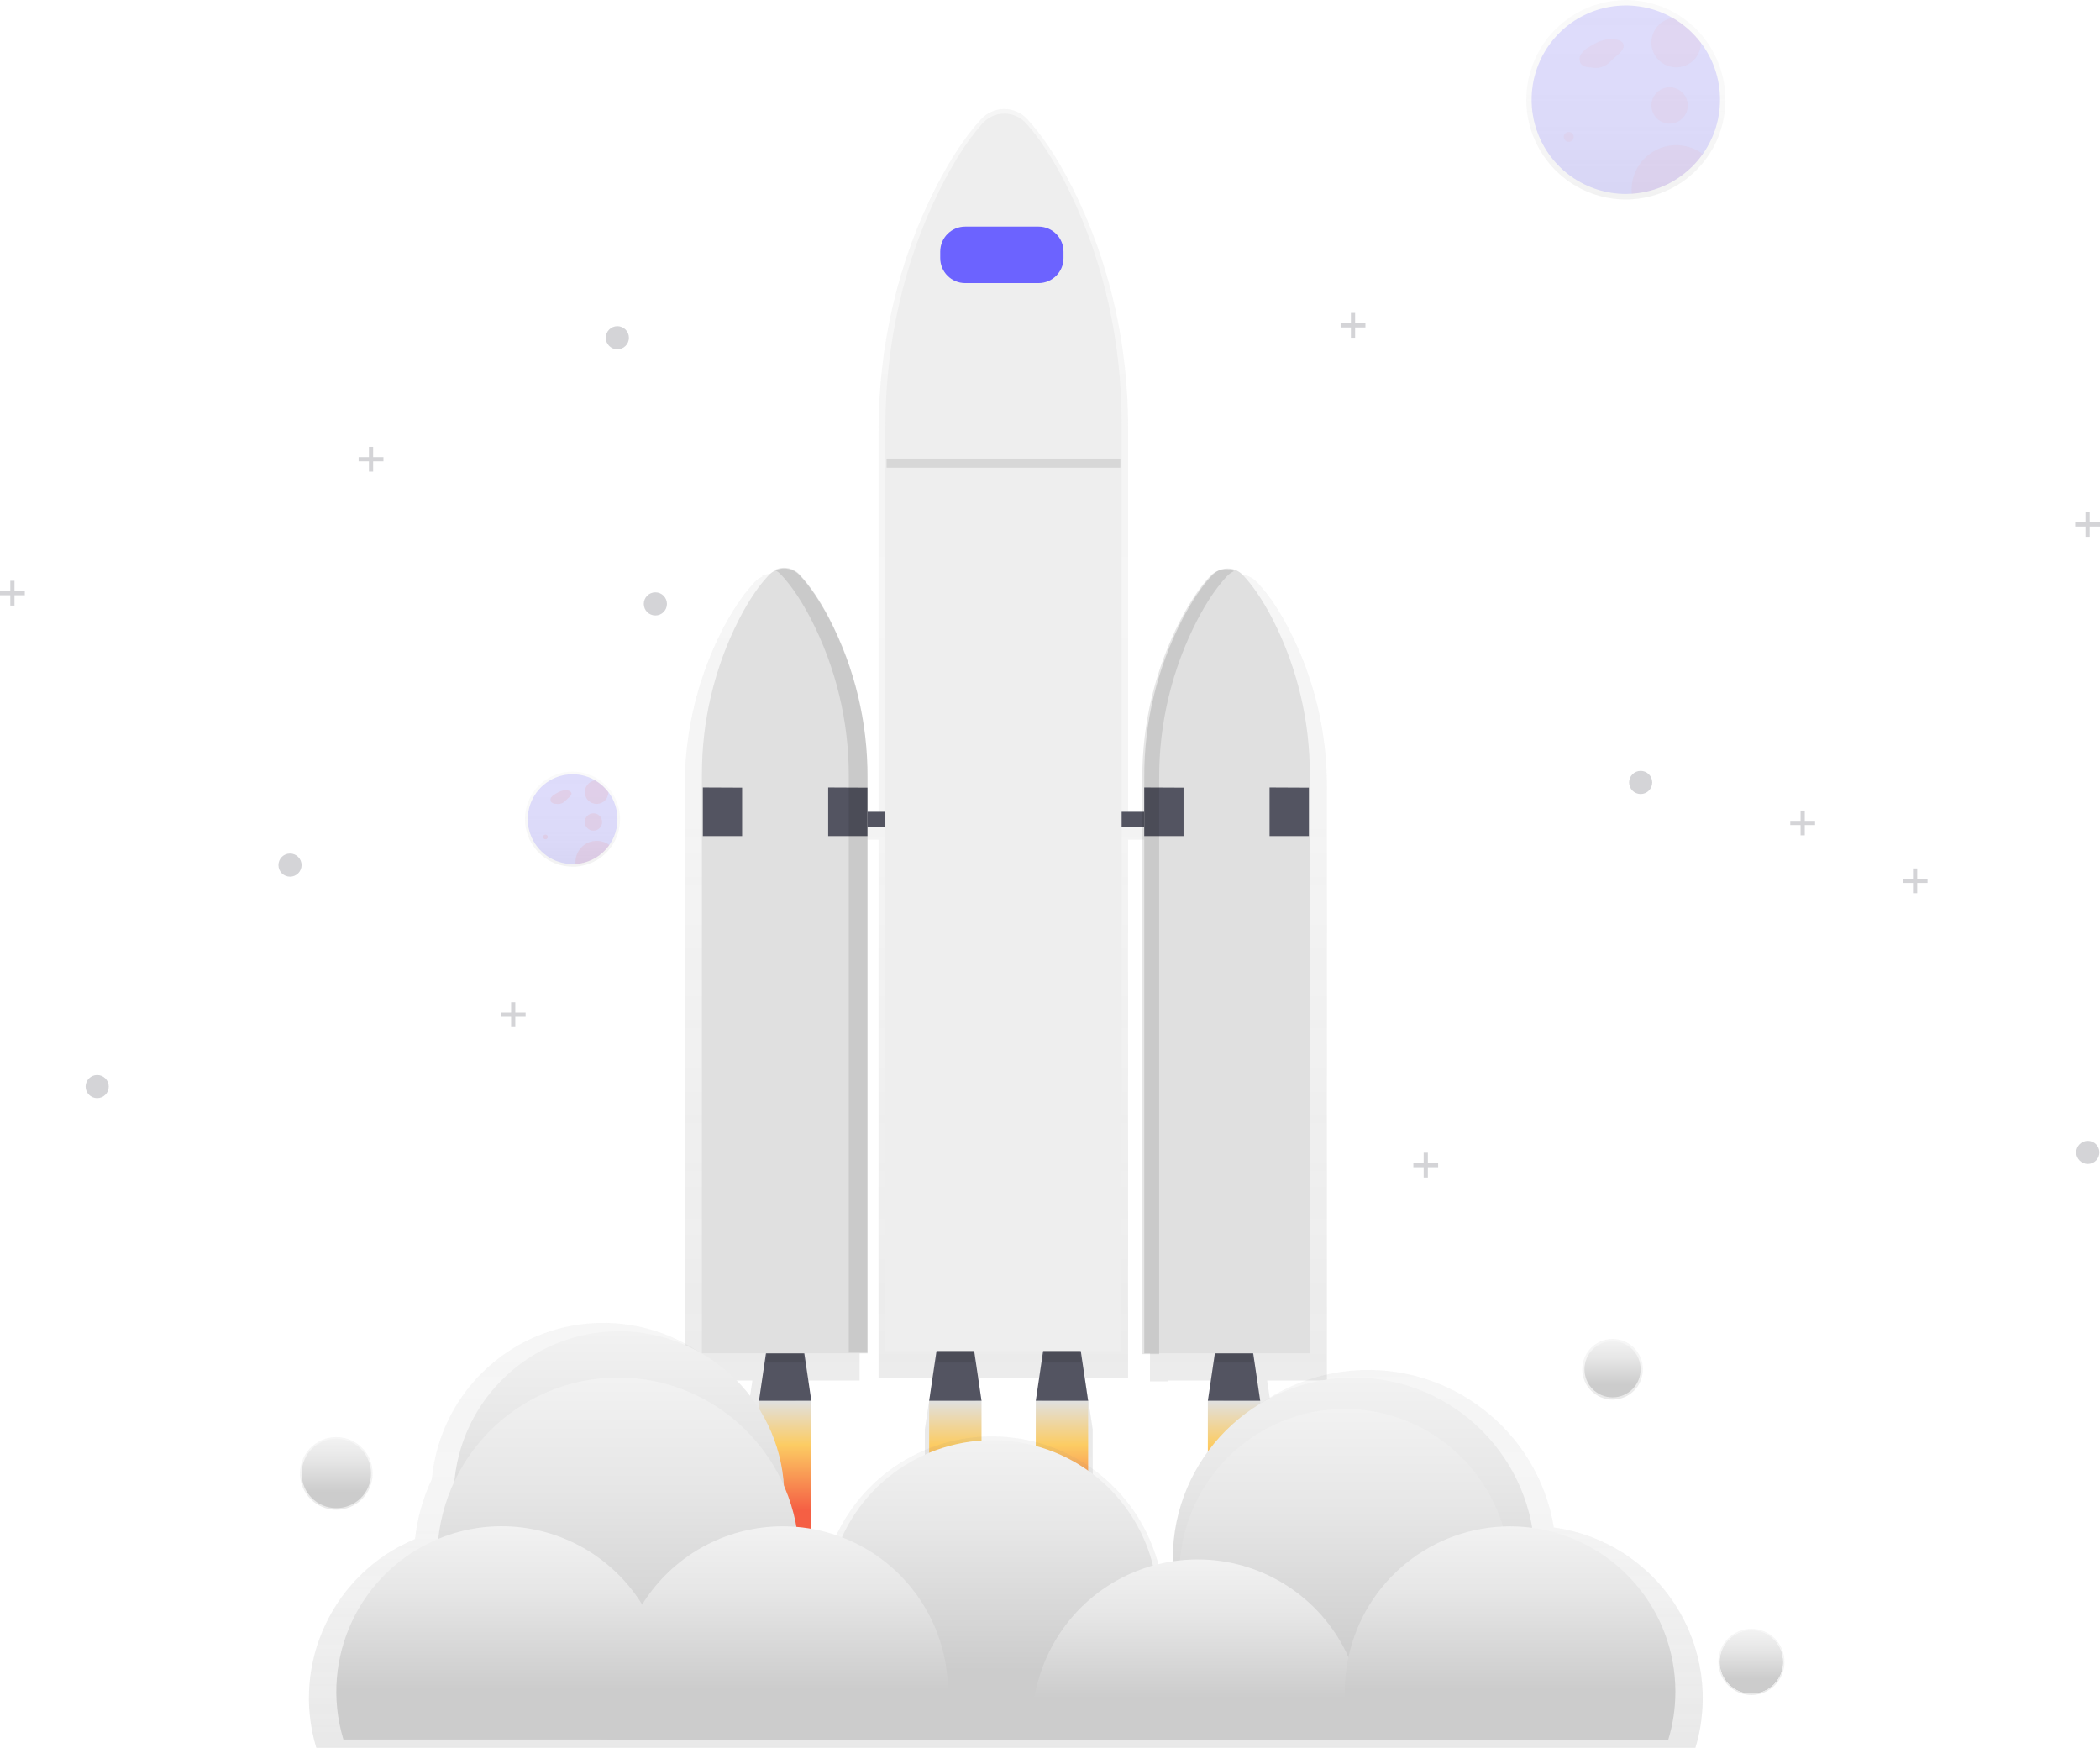
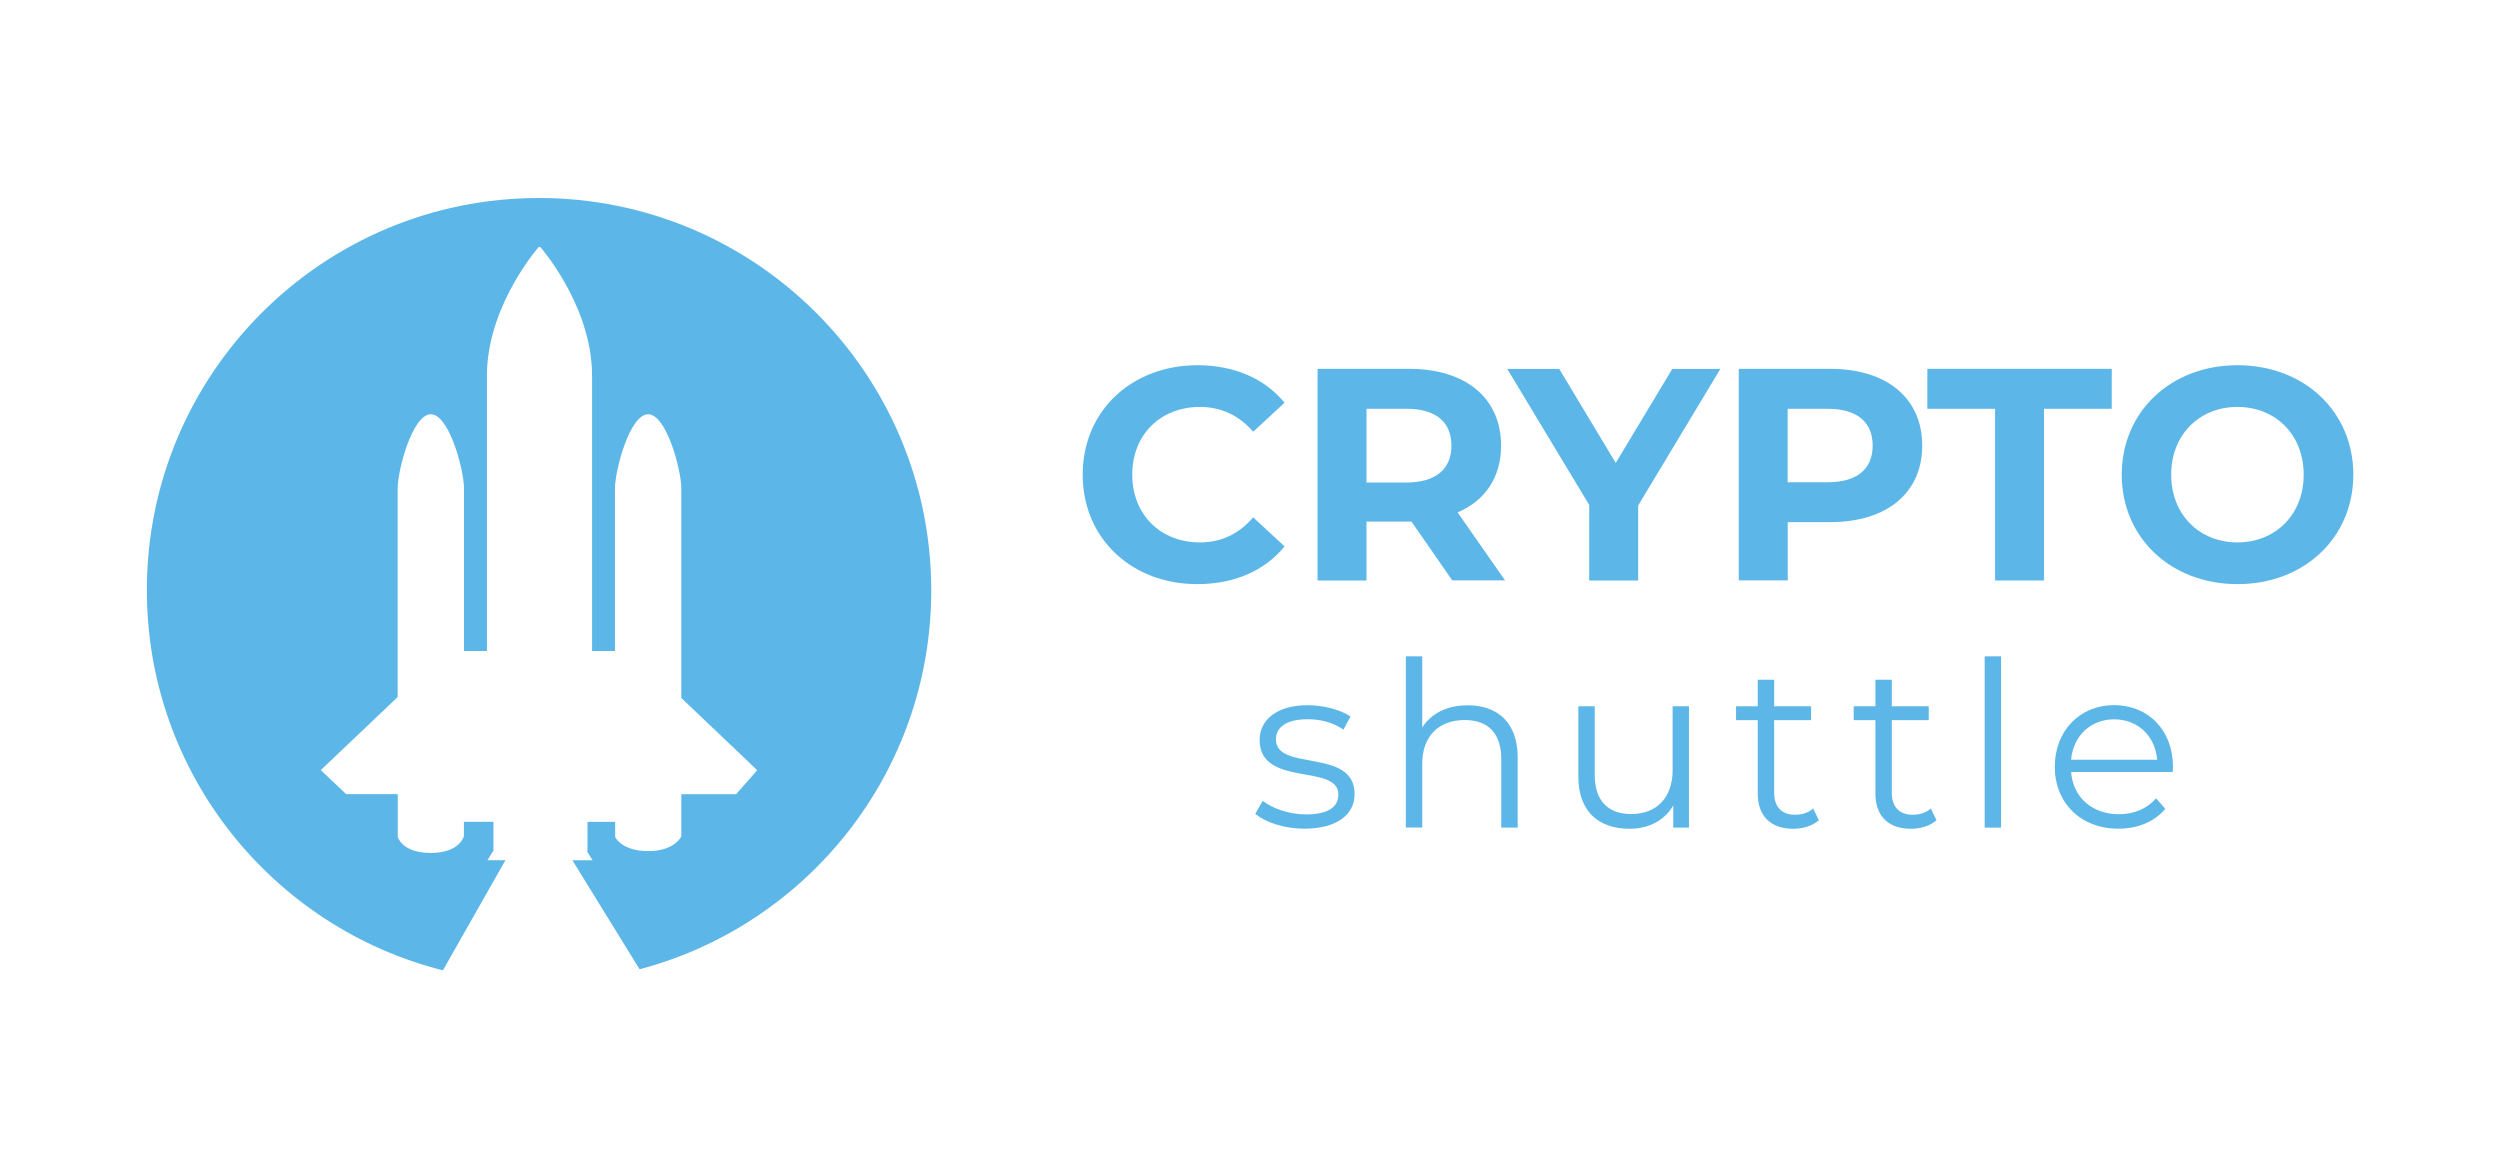
- <svg xmlns="http://www.w3.org/2000/svg" xmlns:xlink="http://www.w3.org/1999/xlink" id="61f8f3fd-6b56-45c5-89f2-afa0c413a7fa" data-name="Layer 1" width="925.18" height="770.09" viewBox="0 0 925.18 770.09">
-   <defs>
-     <linearGradient id="f2b43956-505e-42fa-8271-42f9f0912862" x1="580.55" y1="759" x2="580.55" y2="113" gradientUnits="userSpaceOnUse">
-       <stop offset="0" stop-color="gray" stop-opacity="0.25" />
-       <stop offset="0.54" stop-color="gray" stop-opacity="0.12" />
-       <stop offset="1" stop-color="gray" stop-opacity="0.1" />
-     </linearGradient>
-     <linearGradient id="93f39c8e-311a-4ffb-9b96-ec7d8ca6b5cd" x1="345.9" y1="617.2" x2="345.9" y2="679.83" gradientUnits="userSpaceOnUse">
-       <stop offset="0" stop-color="#e0e0e0" />
-       <stop offset="0.31" stop-color="#fccc63" />
-       <stop offset="0.77" stop-color="#f55f44" />
-     </linearGradient>
-     <linearGradient id="f0b6c0c1-af46-47f0-89cc-f1295e85d837" x1="420.89" y1="617.2" x2="420.89" y2="679.83" xlink:href="#93f39c8e-311a-4ffb-9b96-ec7d8ca6b5cd" />
-     <linearGradient id="835adc3d-9947-42f8-a8c1-90fc1375c35f" x1="467.86" y1="617.2" x2="467.86" y2="679.83" xlink:href="#93f39c8e-311a-4ffb-9b96-ec7d8ca6b5cd" />
-     <linearGradient id="05d2e404-cee9-4ec4-9322-f8806c9b5d69" x1="543.67" y1="617.2" x2="543.67" y2="679.83" xlink:href="#93f39c8e-311a-4ffb-9b96-ec7d8ca6b5cd" />
-     <linearGradient id="84020695-8aca-4fdc-a56d-10a85085e734" x1="580.55" y1="835.05" x2="580.55" y2="647.79" xlink:href="#f2b43956-505e-42fa-8271-42f9f0912862" />
-     <linearGradient id="ee8b87cd-bc8a-4975-b833-23268ebbebf9" x1="272.71" y1="586.52" x2="272.71" y2="732.18" gradientUnits="userSpaceOnUse">
-       <stop offset="0" stop-color="#f2f2f2" />
-       <stop offset="0.31" stop-color="#e6e6e6" />
-       <stop offset="0.77" stop-color="#ccc" />
-     </linearGradient>
-     <linearGradient id="93e0219e-fb1a-4fd7-ab06-cb9d2e8d46b6" x1="272.35" y1="606.91" x2="272.35" y2="766.41" xlink:href="#ee8b87cd-bc8a-4975-b833-23268ebbebf9" />
-     <linearGradient id="eaf709e1-10fa-49af-93d3-e446f8f22d21" x1="596.45" y1="606.91" x2="596.45" y2="766.41" xlink:href="#ee8b87cd-bc8a-4975-b833-23268ebbebf9" />
-     <linearGradient id="b99db109-4c8d-4947-bfd9-8341738d16d4" x1="592.44" y1="620.75" x2="592.44" y2="766.41" xlink:href="#ee8b87cd-bc8a-4975-b833-23268ebbebf9" />
-     <linearGradient id="73d53186-09ce-4d56-8d1f-5ffca19f900f" x1="574.72" y1="699.54" x2="574.72" y2="831.37" xlink:href="#ee8b87cd-bc8a-4975-b833-23268ebbebf9" />
-     <linearGradient id="f1bd4c24-bb4d-4277-a1fb-6bc8d7a55dfd" x1="482.23" y1="737.41" x2="482.23" y2="831.37" xlink:href="#ee8b87cd-bc8a-4975-b833-23268ebbebf9" />
-     <linearGradient id="319244db-d860-4fad-863b-9a3a16f5944b" x1="665.03" y1="751.98" x2="665.03" y2="831.37" xlink:href="#ee8b87cd-bc8a-4975-b833-23268ebbebf9" />
-     <linearGradient id="3a40aa9d-8c97-4785-a2ce-02f5c84266af" x1="802.69" y1="737.41" x2="802.69" y2="831.37" xlink:href="#ee8b87cd-bc8a-4975-b833-23268ebbebf9" />
-     <linearGradient id="f3ea85b0-d529-430f-a5f3-7431de71f741" x1="358.41" y1="737.41" x2="358.41" y2="831.37" xlink:href="#ee8b87cd-bc8a-4975-b833-23268ebbebf9" />
-     <linearGradient id="421cecf6-ea42-4f8e-95af-7dadfc0b5864" x1="710.43" y1="616.63" x2="710.43" y2="589.91" xlink:href="#f2b43956-505e-42fa-8271-42f9f0912862" />
-     <linearGradient id="b76e450b-11c8-416c-a0eb-ba73061d2446" x1="710.43" y1="590.89" x2="710.43" y2="615.65" xlink:href="#ee8b87cd-bc8a-4975-b833-23268ebbebf9" />
-     <linearGradient id="72df51fc-e37e-4ea5-a672-fa692e8e4323" x1="771.61" y1="746.75" x2="771.61" y2="717.62" xlink:href="#f2b43956-505e-42fa-8271-42f9f0912862" />
-     <linearGradient id="7c061988-e8ee-45a9-b1b1-05af47469914" x1="771.61" y1="718.34" x2="771.61" y2="746.02" gradientUnits="userSpaceOnUse">
-       <stop offset="0" stop-color="#f2f2f2" />
-       <stop offset="0.31" stop-color="#e0e0e0" />
-       <stop offset="0.77" stop-color="#b3b3b3" />
-     </linearGradient>
-     <linearGradient id="a0922416-7296-47ba-816d-5ff33eb958ea" x1="148.17" y1="665.16" x2="148.17" y2="633.14" xlink:href="#f2b43956-505e-42fa-8271-42f9f0912862" />
-     <linearGradient id="63e85972-a6d1-4957-b932-816027d688a4" x1="148.17" y1="633.86" x2="148.17" y2="664.45" xlink:href="#ee8b87cd-bc8a-4975-b833-23268ebbebf9" />
-     <linearGradient id="299d5e2e-be3b-4509-84b8-ec33c3786422" x1="853.67" y1="152.79" x2="853.67" y2="64.95" xlink:href="#f2b43956-505e-42fa-8271-42f9f0912862" />
-     <linearGradient id="f866518d-8775-4843-b285-e9e24a2ef8da" x1="771.61" y1="718.34" x2="771.61" y2="746.02" xlink:href="#ee8b87cd-bc8a-4975-b833-23268ebbebf9" />
-     <linearGradient id="20e3e192-3217-42d5-9266-898a1edf98f2" x1="389.67" y1="446.79" x2="389.67" y2="404.95" xlink:href="#f2b43956-505e-42fa-8271-42f9f0912862" />
-   </defs>
-   <g opacity="0.7">
-     <path d="M722,411.58a150.57,150.57,0,0,0-17-70c-5.34-10.15-10.21-16.46-14-20.33A10,10,0,0,0,679.6,319a10.28,10.28,0,0,0-4,2.58c-5.07,5.25-9.65,12.19-13.65,19.58a151.15,151.15,0,0,0-17.87,71.92v15.06h-9.66v-175c0-36.68-8.21-72.87-24.29-105-7.62-15.21-14.57-24.66-19.92-30.47a13.81,13.81,0,0,0-20.76,0c-7.24,7.87-13.77,18.27-19.48,29.33-16.91,32.79-25.5,70-25.5,107.77V428.14h-8.35V412.36a151.15,151.15,0,0,0-17.87-71.92c-4-7.38-8.58-14.32-13.65-19.58A10,10,0,0,0,473,318.74l.35.19a10.31,10.31,0,0,0-3.26,2.28c-3.75,3.87-8.62,10.18-14,20.33a150.57,150.57,0,0,0-17,70V673.18h29.8l-3.25,21.51V759H490V694.69l-3.25-21.51h29.37V434.91h8.35v237.2h23.8l-3.42,22.57V759h24.37V694.69l-3.42-22.57h32.07l-3.42,22.57V759h24.37V694.69l-3.42-22.57h19V434.91h9.66V673.54h7.83v-.36h25.89l-3.25,21.51V759h24.37V694.69l-3.25-21.51H722Z" transform="translate(-137.41 -64.95)" fill="url(#f2b43956-505e-42fa-8271-42f9f0912862)" />
+ <svg xmlns="http://www.w3.org/2000/svg" version="1.1" id="Vrstva_1" x="0px" y="0px" viewBox="0 0 283.46 132.77" style="enable-background:new 0 0 283.46 132.77;" xml:space="preserve">
+   <style type="text/css">
+ 	.st0{fill:#5CB7E8;}
+ </style>
+   <g>
+     <path class="st0" d="M142.33,92.27l0.84-1.47c1.1,0.86,2.96,1.54,4.89,1.54c2.62,0,3.69-0.89,3.69-2.25c0-3.58-8.93-0.76-8.93-6.2   c0-2.25,1.94-3.93,5.44-3.93c1.78,0,3.72,0.5,4.87,1.28l-0.81,1.49c-1.2-0.84-2.64-1.18-4.06-1.18c-2.49,0-3.59,0.97-3.59,2.28   c0,3.72,8.92,0.91,8.92,6.2c0,2.38-2.09,3.93-5.68,3.93C145.66,93.97,143.46,93.24,142.33,92.27z" />
+     <path class="st0" d="M172.08,85.86v7.98h-1.86v-7.8c0-2.91-1.52-4.4-4.14-4.4c-2.96,0-4.82,1.83-4.82,4.97v7.22h-1.86V74.42h1.86   v8.06c1.02-1.6,2.83-2.51,5.16-2.51C169.77,79.97,172.08,81.91,172.08,85.86z" />
+     <path class="st0" d="M191.5,80.07v13.77h-1.78v-2.51c-0.97,1.67-2.75,2.64-4.95,2.64c-3.51,0-5.81-1.96-5.81-5.91v-7.98h1.86v7.8   c0,2.93,1.52,4.42,4.14,4.42c2.88,0,4.69-1.86,4.69-5v-7.22H191.5z" />
+     <path class="st0" d="M206.23,93c-0.73,0.65-1.83,0.97-2.9,0.97c-2.59,0-4.03-1.47-4.03-4v-8.32h-2.46v-1.57h2.46v-3.01h1.86v3.01   h4.19v1.57h-4.19v8.22c0,1.62,0.84,2.51,2.38,2.51c0.76,0,1.52-0.23,2.04-0.71L206.23,93z" />
+     <path class="st0" d="M219.57,93c-0.73,0.65-1.83,0.97-2.9,0.97c-2.59,0-4.03-1.47-4.03-4v-8.32h-2.46v-1.57h2.46v-3.01h1.86v3.01   h4.19v1.57h-4.19v8.22c0,1.62,0.84,2.51,2.38,2.51c0.76,0,1.52-0.23,2.04-0.71L219.57,93z" />
+     <path class="st0" d="M225.03,74.42h1.86v19.42h-1.86V74.42z" />
+     <path class="st0" d="M246.35,87.53h-11.52c0.21,2.88,2.41,4.79,5.42,4.79c1.68,0,3.17-0.6,4.21-1.81l1.05,1.2   c-1.23,1.47-3.14,2.25-5.31,2.25c-4.29,0-7.22-2.93-7.22-7.02s2.85-6.99,6.73-6.99c3.87,0,6.67,2.85,6.67,6.99   C246.38,87.11,246.35,87.32,246.35,87.53z M234.83,86.14h9.76c-0.23-2.7-2.2-4.58-4.89-4.58   C237.03,81.57,235.07,83.45,234.83,86.14z" />
  </g>
-   <polygon points="357.44 617.2 334.37 617.2 338.49 589.19 353.32 589.19 357.44 617.2" fill="#535461" />
-   <g opacity="0.1">
-     <polygon points="337.34 600.31 354.47 600.31 353.32 592.48 338.49 592.48 337.34 600.31" />
+   <g>
+     <path class="st0" d="M122.76,53.82c0-7.23,5.55-12.41,13.02-12.41c4.15,0,7.61,1.51,9.87,4.25l-3.56,3.29   c-1.61-1.85-3.63-2.81-6.03-2.81c-4.49,0-7.68,3.15-7.68,7.68c0,4.52,3.19,7.68,7.68,7.68c2.4,0,4.42-0.96,6.03-2.84l3.56,3.29   c-2.26,2.78-5.72,4.28-9.91,4.28C128.31,66.23,122.76,61.05,122.76,53.82z" />
+     <path class="st0" d="M164.67,65.82l-4.63-6.68h-0.27h-4.83v6.68h-5.55V41.82h10.39c6.41,0,10.42,3.32,10.42,8.71   c0,3.6-1.82,6.24-4.93,7.57l5.38,7.71H164.67z M159.46,46.35h-4.52v8.36h4.52c3.39,0,5.11-1.58,5.11-4.18   C164.57,47.89,162.85,46.35,159.46,46.35z" />
+     <path class="st0" d="M185.74,57.32v8.5h-5.55v-8.57l-9.29-15.42h5.89l6.41,10.66l6.41-10.66h5.45L185.74,57.32z" />
+     <path class="st0" d="M217.95,50.53c0,5.35-4.01,8.67-10.42,8.67h-4.83v6.61h-5.55V41.82h10.38   C213.94,41.82,217.95,45.15,217.95,50.53z M212.33,50.53c0-2.64-1.72-4.18-5.11-4.18h-4.53v8.33h4.53   C210.62,54.68,212.33,53.13,212.33,50.53z" />
+     <path class="st0" d="M226.21,46.35h-7.68v-4.53h20.91v4.53h-7.68v19.47h-5.55V46.35z" />
+     <path class="st0" d="M240.57,53.82c0-7.13,5.55-12.41,13.13-12.41c7.54,0,13.13,5.24,13.13,12.41c0,7.16-5.59,12.41-13.13,12.41   C246.12,66.23,240.57,60.95,240.57,53.82z M261.2,53.82c0-4.56-3.22-7.68-7.51-7.68c-4.29,0-7.51,3.12-7.51,7.68   c0,4.56,3.22,7.68,7.51,7.68C257.97,61.5,261.2,58.38,261.2,53.82z" />
  </g>
-   <polygon points="555.2 617.2 532.13 617.2 536.25 589.19 551.08 589.19 555.2 617.2" fill="#535461" />
-   <g opacity="0.1">
-     <polygon points="535.1 600.31 552.23 600.31 551.08 592.48 536.25 592.48 535.1 600.31" />
-   </g>
-   <polygon points="432.43 617.2 409.35 617.2 413.47 589.19 428.31 589.19 432.43 617.2" fill="#535461" />
-   <g opacity="0.1">
-     <polygon points="412.32 600.31 429.46 600.31 428.31 592.48 413.47 592.48 412.32 600.31" />
-   </g>
-   <polygon points="479.39 617.2 456.32 617.2 460.44 589.19 475.27 589.19 479.39 617.2" fill="#535461" />
-   <g opacity="0.1">
-     <polygon points="459.29 600.31 476.43 600.31 475.27 592.48 460.44 592.48 459.29 600.31" />
-   </g>
-   <rect x="357.44" y="357.64" width="164.8" height="6.59" fill="#535461" />
-   <path d="M685.13,318.46a9.29,9.29,0,0,0-13.77,0c-4.8,5.11-9.13,11.87-12.92,19.06a150.58,150.58,0,0,0-16.91,70V661.21h72.93V406.47a150,150,0,0,0-16.11-68.21C693.29,328.38,688.68,322.23,685.13,318.46Z" transform="translate(-137.41 -64.95)" fill="#e0e0e0" />
-   <path d="M476,318.46a9.29,9.29,0,0,1,13.77,0c4.8,5.11,9.13,11.87,12.92,19.06a150.58,150.58,0,0,1,16.91,70V661.21H446.65V406.47a150,150,0,0,1,16.11-68.21C467.81,328.38,472.42,322.23,476,318.46Z" transform="translate(-137.41 -64.95)" fill="#e0e0e0" />
-   <polygon points="309.65 346.93 326.95 347.01 326.95 368.35 309.65 368.35 309.65 346.93" fill="#535461" />
-   <polygon points="364.86 346.93 382.16 347.01 382.16 368.35 364.86 368.35 364.86 346.93" fill="#535461" />
-   <polygon points="504.11 346.93 521.42 347.01 521.42 368.35 504.11 368.35 504.11 346.93" fill="#535461" />
-   <polygon points="559.32 346.93 576.63 347.01 576.63 368.35 559.32 368.35 559.32 346.93" fill="#535461" />
-   <g opacity="0.1">
-     <path d="M502.66,337.19c-3.78-7.19-8.12-13.95-12.92-19.06a9.26,9.26,0,0,0-11-2.07,9.83,9.83,0,0,1,2.78,2.07c4.8,5.11,9.13,11.87,12.92,19.06a150.58,150.58,0,0,1,16.91,70V660.86h8.24V407.22A150.58,150.58,0,0,0,502.66,337.19Z" transform="translate(-137.41 -64.95)" />
-   </g>
-   <g opacity="0.1">
-     <path d="M665,337.89c3.78-7.19,8.12-13.95,12.92-19.06a9.8,9.8,0,0,1,3.19-2.28,9.27,9.27,0,0,0-10.6,2.28c-4.8,5.11-9.13,11.87-12.92,19.06a150.58,150.58,0,0,0-16.91,70V661.56h7.42V407.93A150.58,150.58,0,0,1,665,337.89Z" transform="translate(-137.41 -64.95)" />
-   </g>
-   <rect x="334.37" y="617.2" width="23.07" height="62.62" fill="url(#93f39c8e-311a-4ffb-9b96-ec7d8ca6b5cd)" />
-   <rect x="409.35" y="617.2" width="23.07" height="62.62" fill="url(#f0b6c0c1-af46-47f0-89cc-f1295e85d837)" />
-   <rect x="456.32" y="617.2" width="23.07" height="62.62" fill="url(#835adc3d-9947-42f8-a8c1-90fc1375c35f)" />
-   <rect x="532.13" y="617.2" width="23.07" height="62.62" fill="url(#05d2e404-cee9-4ec4-9322-f8806c9b5d69)" />
-   <path d="M589.7,119.56a12.84,12.84,0,0,0-19.65,0c-6.85,7.66-13,17.79-18.44,28.57-16,31.94-24.14,68.19-24.14,104.95V660.17H631.56V251.44c0-35.72-7.77-71-23-102.21C601.35,134.42,594.77,125.22,589.7,119.56Z" transform="translate(-137.41 -64.95)" fill="#eee" />
-   <rect x="414.23" y="99.83" width="54.31" height="24.89" rx="11" ry="11" fill="#6c63ff" />
-   <g opacity="0.7">
-     <path d="M822,737.93h0A83,83,0,0,0,657.12,752c0,.41,0,.81,0,1.22h0a76.61,76.61,0,0,0-9.1,1.95,75.84,75.84,0,0,0-142.6-12.91,75,75,0,0,0-20.92-4.78h0a82.38,82.38,0,0,0-5.71-18.85,75.8,75.8,0,0,0-151.12-2A82.45,82.45,0,0,0,320.25,743h0a75.88,75.88,0,0,0-43.49,92H884.34A75.86,75.86,0,0,0,822,737.93Z" transform="translate(-137.41 -64.95)" fill="url(#84020695-8aca-4fdc-a56d-10a85085e734)" />
-   </g>
-   <circle cx="272.71" cy="659.35" r="72.83" fill="url(#ee8b87cd-bc8a-4975-b833-23268ebbebf9)" />
-   <circle cx="272.35" cy="686.66" r="79.75" fill="url(#93e0219e-fb1a-4fd7-ab06-cb9d2e8d46b6)" />
-   <circle cx="596.45" cy="686.66" r="79.75" fill="url(#eaf709e1-10fa-49af-93d3-e446f8f22d21)" />
-   <circle cx="592.44" cy="693.58" r="72.83" fill="url(#b99db109-4c8d-4947-bfd9-8341738d16d4)" />
-   <path d="M647.55,772.37a72.7,72.7,0,0,1-30.12,59H532a72.86,72.86,0,1,1,115.54-59Z" transform="translate(-137.41 -64.95)" fill="url(#73d53186-09ce-4d56-8d1f-5ffca19f900f)" />
-   <path d="M555.06,810.24a72.5,72.5,0,0,1-3.12,21.12H412.51a0,0,0,0,1,0-.05,72.83,72.83,0,0,1,69.28-93.9h.45q3.06,0,6.07.25a72.07,72.07,0,0,1,20.09,4.59A72.85,72.85,0,0,1,555.06,810.24Z" transform="translate(-137.41 -64.95)" fill="url(#f1bd4c24-bb4d-4277-a1fb-6bc8d7a55dfd)" />
-   <path d="M737.87,824.81q0,3.27-.29,6.47a.18.18,0,0,1,0,.09H592.5c-.2-2.16-.3-4.35-.3-6.55a72.76,72.76,0,0,1,61.92-72A73.77,73.77,0,0,1,665,752c1.86,0,3.71.07,5.54.2a72.89,72.89,0,0,1,60.9,42.74c.3.66.59,1.33.86,2A72.48,72.48,0,0,1,737.87,824.81Z" transform="translate(-137.41 -64.95)" fill="url(#319244db-d860-4fad-863b-9a3a16f5944b)" />
-   <path d="M875.52,810.24a72.5,72.5,0,0,1-3.12,21.12H733s0,0,0,0a73.29,73.29,0,0,1-1.87-34.54c.12-.63.24-1.27.38-1.89a72.86,72.86,0,0,1,71.22-57.51c2.29,0,4.54.1,6.77.32,1,.08,2,.2,3,.33A72.84,72.84,0,0,1,875.52,810.24Z" transform="translate(-137.41 -64.95)" fill="url(#3a40aa9d-8c97-4785-a2ce-02f5c84266af)" />
-   <path d="M428.13,831.37c.24-.76.45-1.52.66-2.29A72.88,72.88,0,0,0,339,740a69.46,69.46,0,0,0-8.51,2.94,72.9,72.9,0,0,0-41.78,88.4H428.13Z" transform="translate(-137.41 -64.95)" fill="url(#f3ea85b0-d529-430f-a5f3-7431de71f741)" />
-   <g opacity="0.7">
-     <circle cx="710.43" cy="603.27" r="13.36" fill="url(#421cecf6-ea42-4f8e-95af-7dadfc0b5864)" />
-   </g>
-   <circle cx="710.43" cy="603.27" r="12.38" fill="url(#b76e450b-11c8-416c-a0eb-ba73061d2446)" />
-   <g opacity="0.7">
-     <circle cx="771.61" cy="732.18" r="14.57" fill="url(#72df51fc-e37e-4ea5-a672-fa692e8e4323)" />
-   </g>
-   <circle cx="771.61" cy="732.18" r="13.84" fill="url(#7c061988-e8ee-45a9-b1b1-05af47469914)" />
-   <g opacity="0.7">
-     <circle cx="148.17" cy="649.15" r="16.01" fill="url(#a0922416-7296-47ba-816d-5ff33eb958ea)" />
-   </g>
-   <circle cx="148.17" cy="649.15" r="15.29" fill="url(#63e85972-a6d1-4957-b932-816027d688a4)" />
-   <g opacity="0.4">
-     <path d="M888.73,82.42h0a44.33,44.33,0,0,0-13.08-11.58h0a43.92,43.92,0,1,0-22,82c.93,0,1.86,0,2.78-.09a43.91,43.91,0,0,0,32.28-70.28Z" transform="translate(-137.41 -64.95)" fill="url(#299d5e2e-be3b-4509-84b8-ec33c3786422)" />
-   </g>
-   <path d="M895.18,108.87A41.51,41.51,0,0,1,856.3,150.3c-.87.06-1.75.09-2.63.09a41.51,41.51,0,1,1,20.76-77.47h0a41.9,41.9,0,0,1,12.37,10.95h0A41.3,41.3,0,0,1,895.18,108.87Z" transform="translate(-137.41 -64.95)" fill="#6c63ff" opacity="0.2" />
-   <path d="M843.45,82.54a45.19,45.19,0,0,0-6.19,3.26,9.8,9.8,0,0,0-3.31,3,3.9,3.9,0,0,0-.08,4.23c1,1.38,3,1.6,4.67,1.69a8.86,8.86,0,0,0,8.48-2.8l3.57-3.24c1.24-1.12,2.6-2.67,2.06-4.25-.41-1.21-1.77-1.8-3-2a12.59,12.59,0,0,0-8.93,1.57" transform="translate(-137.41 -64.95)" fill="#f55f44" opacity="0.05" />
-   <circle cx="691.13" cy="60.31" r="2.18" fill="#f55f44" opacity="0.05" />
-   <circle cx="735.56" cy="46.47" r="8.01" fill="#f55f44" opacity="0.05" />
-   <path d="M886.81,83.86h0a10.93,10.93,0,1,1-12.37-11h0A41.9,41.9,0,0,1,886.81,83.86Z" transform="translate(-137.41 -64.95)" fill="#f55f44" opacity="0.05" />
-   <path d="M887.61,132.78A41.41,41.41,0,0,1,856.3,150.3c-.05-.57-.08-1.15-.08-1.73a19.67,19.67,0,0,1,31.39-15.79Z" transform="translate(-137.41 -64.95)" fill="#f55f44" opacity="0.05" />
-   <circle cx="722.81" cy="344.72" r="5.1" fill="#535461" opacity="0.25" />
-   <circle cx="42.81" cy="478.72" r="5.1" fill="#535461" opacity="0.25" />
-   <circle cx="919.81" cy="507.72" r="5.1" fill="#535461" opacity="0.25" />
-   <circle cx="288.73" cy="266.06" r="5.1" fill="#535461" opacity="0.25" />
-   <circle cx="271.98" cy="148.8" r="5.1" fill="#535461" opacity="0.25" />
-   <circle cx="127.77" cy="381.13" r="5.1" fill="#535461" opacity="0.25" />
-   <polygon points="849.18 387.12 844.64 387.12 844.64 382.59 842.79 382.59 842.79 387.12 838.25 387.12 838.25 388.98 842.79 388.98 842.79 393.51 844.64 393.51 844.64 388.98 849.18 388.98 849.18 387.12" fill="#535461" opacity="0.25" />
-   <polygon points="925.18 230.12 920.64 230.12 920.64 225.59 918.79 225.59 918.79 230.12 914.25 230.12 914.25 231.98 918.79 231.98 918.79 236.51 920.64 236.51 920.64 231.98 925.18 231.98 925.18 230.12" fill="#535461" opacity="0.25" />
-   <polygon points="601.55 142.41 597.01 142.41 597.01 137.87 595.16 137.87 595.16 142.41 590.62 142.41 590.62 144.26 595.16 144.26 595.16 148.8 597.01 148.8 597.01 144.26 601.55 144.26 601.55 142.41" fill="#535461" opacity="0.25" />
-   <polygon points="799.65 361.63 795.11 361.63 795.11 357.1 793.26 357.1 793.26 361.63 788.73 361.63 788.73 363.49 793.26 363.49 793.26 368.02 795.11 368.02 795.11 363.49 799.65 363.49 799.65 361.63" fill="#535461" opacity="0.25" />
-   <polygon points="633.59 512.39 629.06 512.39 629.06 507.86 627.21 507.86 627.21 512.39 622.67 512.39 622.67 514.25 627.21 514.25 627.21 518.78 629.06 518.78 629.06 514.25 633.59 514.25 633.59 512.39" fill="#535461" opacity="0.25" />
-   <polygon points="168.93 201.4 164.39 201.4 164.39 196.87 162.54 196.87 162.54 201.4 158 201.4 158 203.25 162.54 203.25 162.54 207.79 164.39 207.79 164.39 203.25 168.93 203.25 168.93 201.4" fill="#535461" opacity="0.25" />
-   <polygon points="10.93 260.4 6.39 260.4 6.39 255.87 4.54 255.87 4.54 260.4 0 260.4 0 262.25 4.54 262.25 4.54 266.79 6.39 266.79 6.39 262.25 10.93 262.25 10.93 260.4" fill="#535461" opacity="0.25" />
-   <polygon points="231.56 446.12 227.02 446.12 227.02 441.58 225.17 441.58 225.17 446.12 220.64 446.12 220.64 447.97 225.17 447.97 225.17 452.51 227.02 452.51 227.02 447.97 231.56 447.97 231.56 446.12" fill="#535461" opacity="0.25" />
-   <circle cx="771.61" cy="732.18" r="13.84" fill="url(#f866518d-8775-4843-b285-e9e24a2ef8da)" />
-   <g opacity="0.4">
-     <path d="M406.37,413.27h0a21.11,21.11,0,0,0-6.23-5.52h0a20.92,20.92,0,1,0-10.46,39c.44,0,.89,0,1.32,0a20.92,20.92,0,0,0,15.37-33.47Z" transform="translate(-137.41 -64.95)" fill="url(#20e3e192-3217-42d5-9266-898a1edf98f2)" />
-   </g>
-   <path d="M409.44,425.87a19.77,19.77,0,0,1-18.52,19.73c-.41,0-.83,0-1.25,0a19.77,19.77,0,1,1,9.89-36.9h0a20,20,0,0,1,5.89,5.21h0A19.67,19.67,0,0,1,409.44,425.87Z" transform="translate(-137.41 -64.95)" fill="#6c63ff" opacity="0.2" />
-   <path d="M384.8,413.33a21.52,21.52,0,0,0-3,1.55,4.67,4.67,0,0,0-1.58,1.41,1.86,1.86,0,0,0,0,2,2.83,2.83,0,0,0,2.22.8,4.22,4.22,0,0,0,4-1.33l1.7-1.54c.59-.54,1.24-1.27,1-2a1.79,1.79,0,0,0-1.44-1,6,6,0,0,0-4.25.75" transform="translate(-137.41 -64.95)" fill="#f55f44" opacity="0.1" />
-   <circle cx="240.29" cy="368.72" r="1.04" fill="#f55f44" opacity="0.1" />
-   <circle cx="261.45" cy="362.13" r="3.82" fill="#f55f44" opacity="0.1" />
-   <path d="M405.45,414h0a5.2,5.2,0,1,1-5.89-5.22h0A20,20,0,0,1,405.45,414Z" transform="translate(-137.41 -64.95)" fill="#f55f44" opacity="0.1" />
-   <path d="M405.84,437.26a19.72,19.72,0,0,1-14.91,8.35c0-.27,0-.55,0-.83a9.37,9.37,0,0,1,15-7.52Z" transform="translate(-137.41 -64.95)" fill="#f55f44" opacity="0.1" />
-   <g opacity="0.1">
-     <rect x="390.59" y="202.05" width="103" height="4" />
-   </g>
+   <path class="st0" d="M61.11,22.45c-24.55,0-44.46,19.91-44.46,44.46c0,20.8,14.28,38.25,33.57,43.11l7.09-12.49h-2.04l0.68-1.09  v-3.26H52.6v1.63c0,0-0.46,1.9-3.75,1.9c-3.29,0-3.75-1.82-3.75-1.82v-4.85h-5.85l-2.88-2.72l8.72-8.29V56.15v-0.78  c0-1.04,0.42-3.14,1.1-4.98c0.68-1.84,1.62-3.42,2.66-3.42c2.08,0,3.76,6.32,3.76,8.4v0.78v17.54v0.12h2.6V42.55  c0-0.13,0-0.26,0.01-0.39c0-0.12,0.01-0.24,0.01-0.36c0.37-7.58,5.85-13.79,5.85-13.79c0.03,0,0.06,0,0.09,0c0.01,0,0.03,0,0.05,0  c0.01,0,0.03,0,0.04,0c0,0,5.48,6.21,5.85,13.79c0.01,0.12,0.01,0.24,0.01,0.36c0,0.15,0.01,0.3,0.01,0.45v31.2h0.2h2.4V56.15v-0.78  c0-1.04,0.42-3.14,1.1-4.98c0.68-1.84,1.62-3.42,2.66-3.42c2.08,0,3.76,6.32,3.76,8.4v0.78v22.99l8.61,8.19l-2.4,2.72h-6.21v4.77  c0,0-0.71,1.68-3.75,1.68s-3.75-1.6-3.75-1.6v-1.71h-3.14v3.31h-0.07l0.65,1.04h-2.29l7.62,12.36  c19.04-5.03,33.07-22.36,33.07-42.98C105.57,42.36,85.66,22.45,61.11,22.45z" />
</svg>
